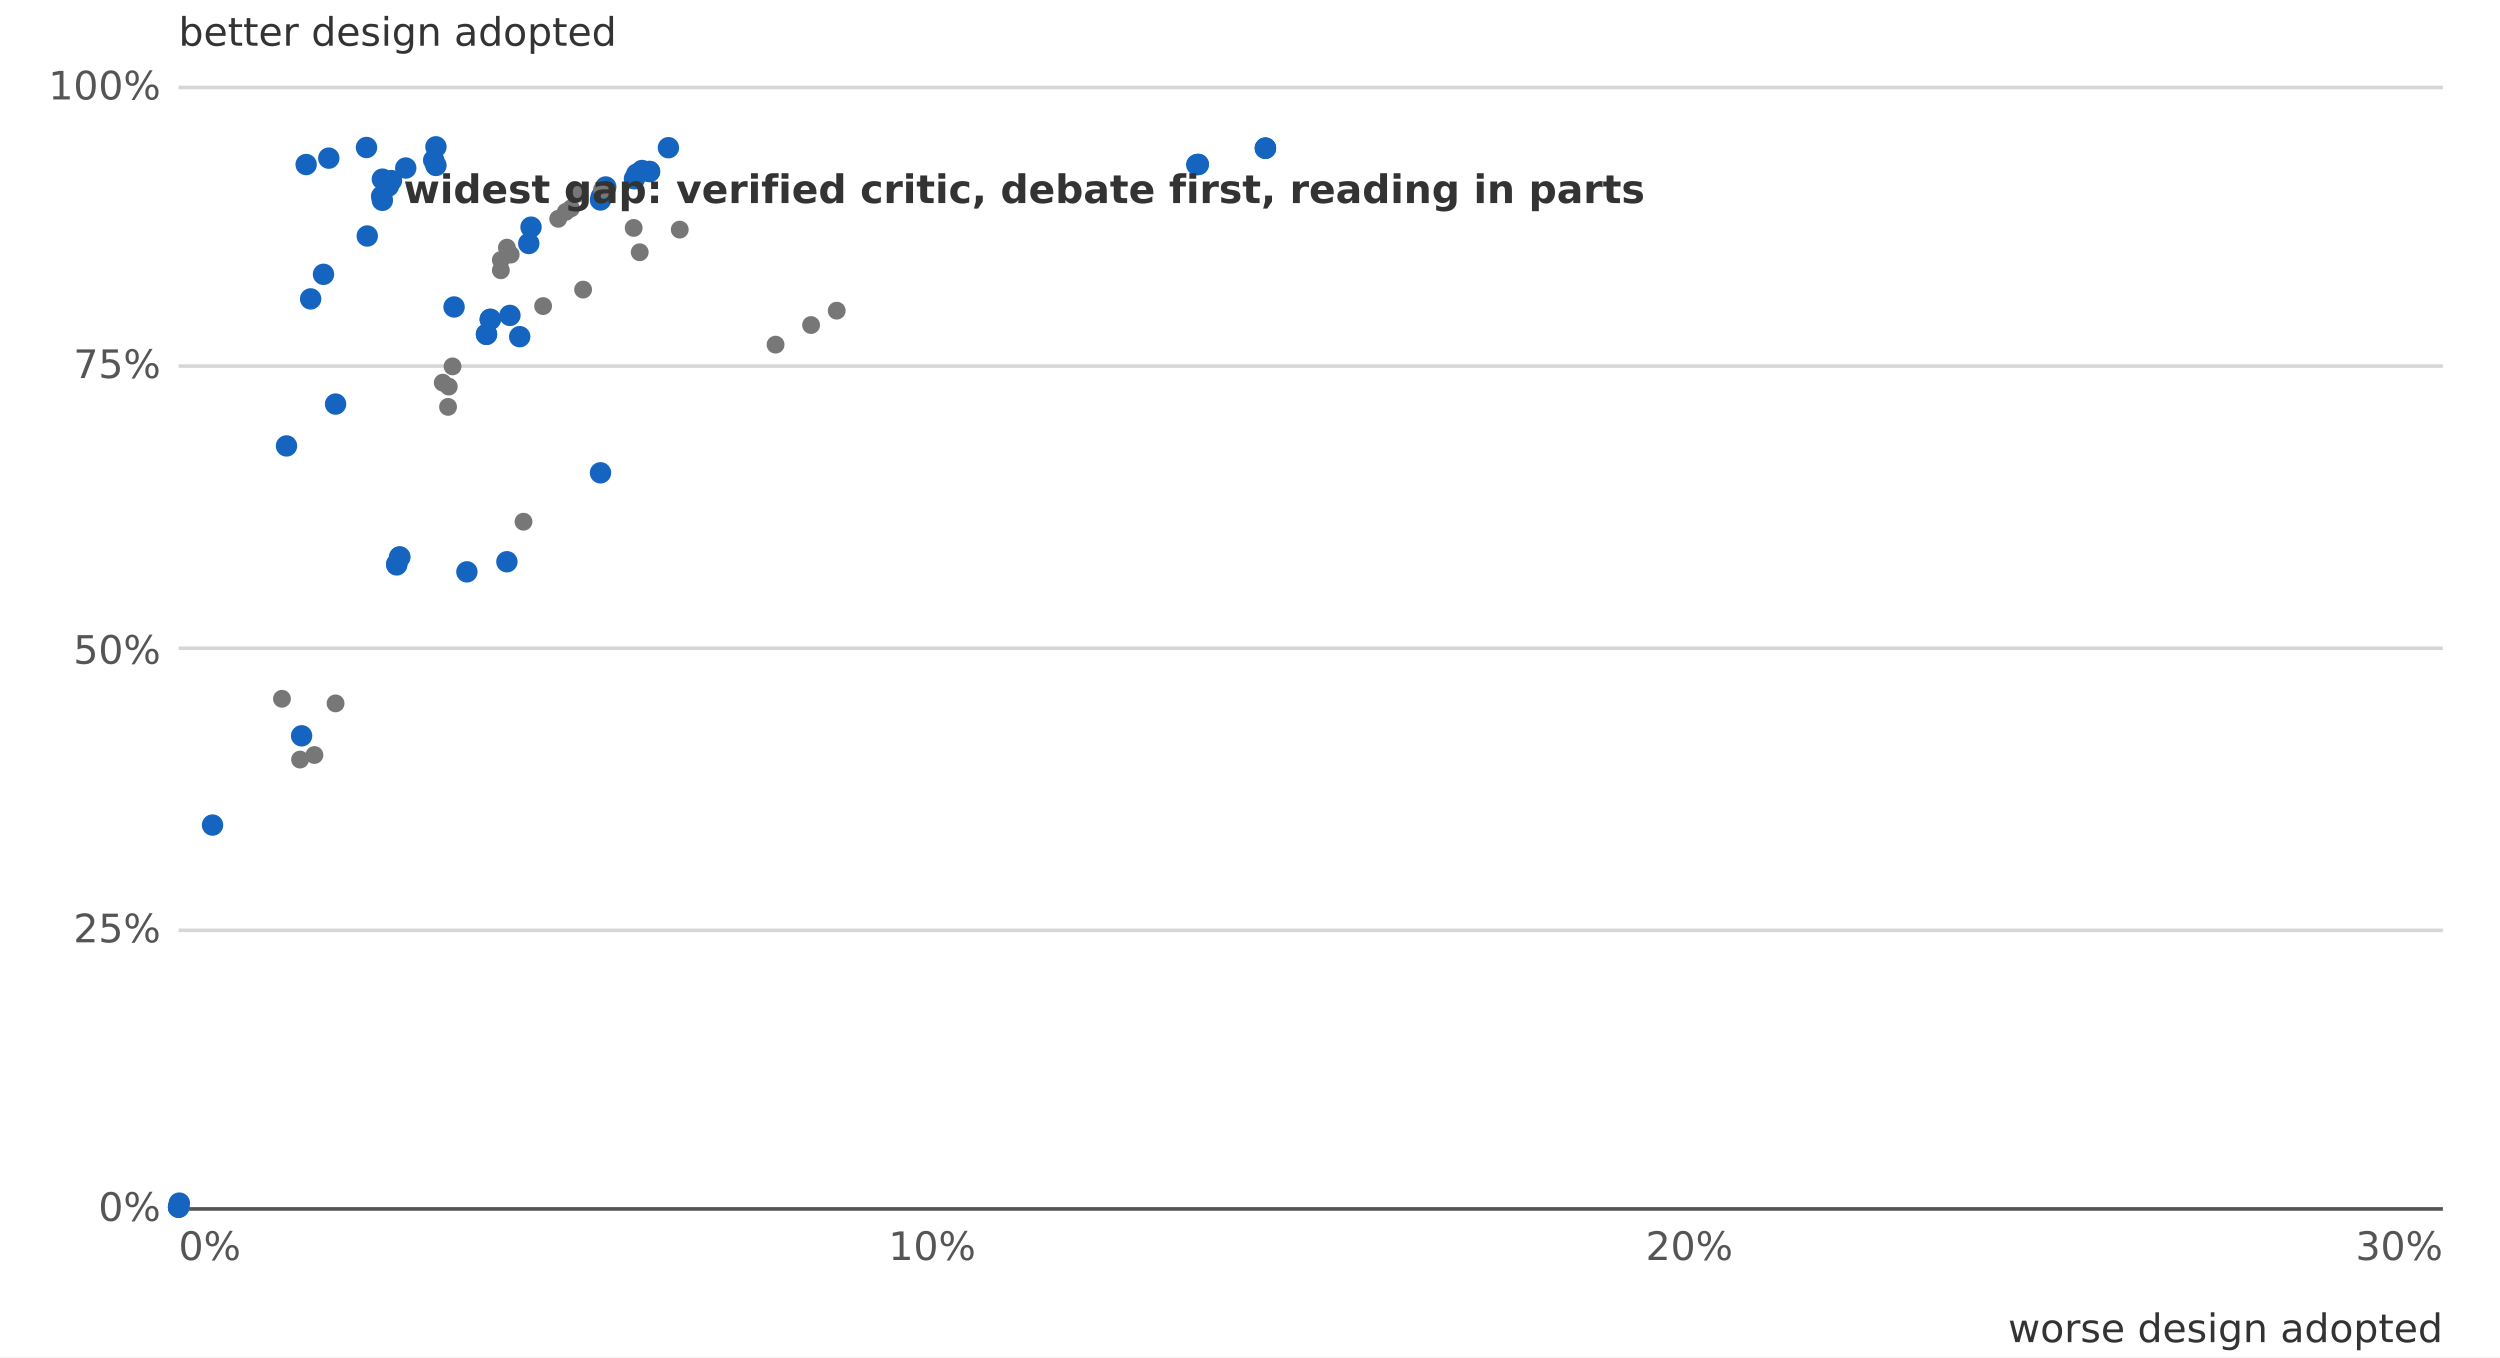
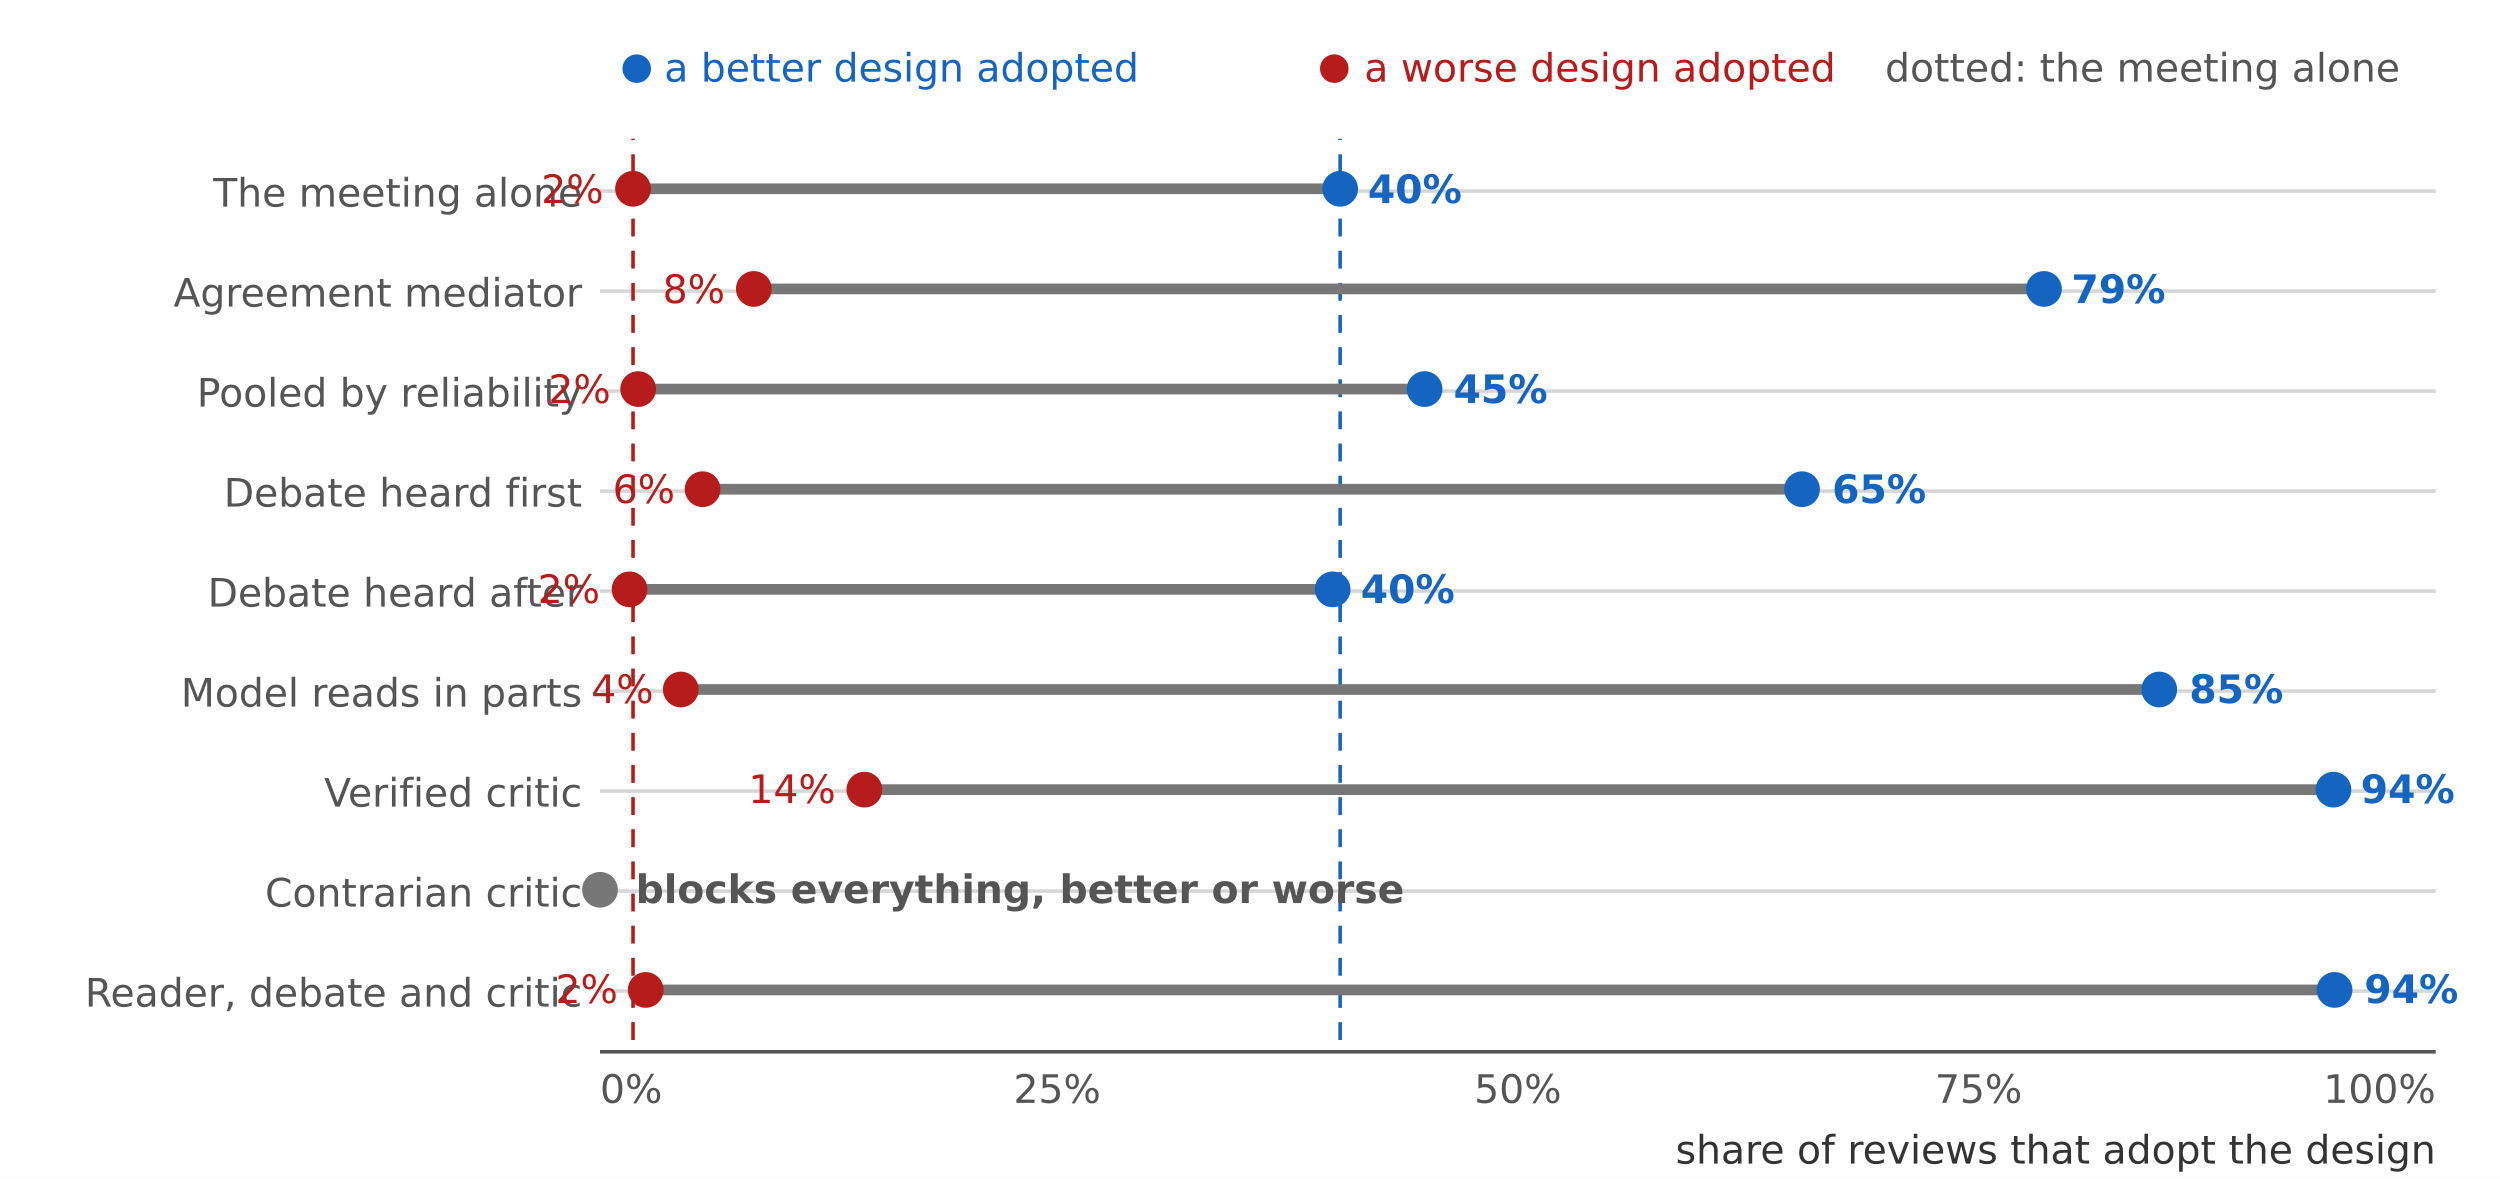
- <svg xmlns="http://www.w3.org/2000/svg" viewBox="0 0 700 380" width="700" height="380" role="img" font-family="DejaVu Sans, Helvetica, Arial, sans-serif" font-size="11">
+ <svg xmlns="http://www.w3.org/2000/svg" viewBox="0 0 700 330" width="700" height="330" role="img" font-family="DejaVu Sans, Helvetica, Arial, sans-serif" font-size="11">
  <style>.f-ink{fill:#333}.s-ink{stroke:#333}.f-sub{fill:#555}.s-sub{stroke:#555}.f-grid{fill:#d6d6d6}.s-grid{stroke:#d6d6d6}.f-a{fill:#b71c1c}.s-a{stroke:#b71c1c}.f-b{fill:#1565c0}.s-b{stroke:#1565c0}.f-c{fill:#2e7d32}.s-c{stroke:#2e7d32}.f-d{fill:#e65100}.s-d{stroke:#e65100}.f-e{fill:#6a1b9a}.s-e{stroke:#6a1b9a}.f-g{fill:#777}.s-g{stroke:#777}.f-bg{fill:#fff}.s-bg{stroke:#fff}@media (prefers-color-scheme: dark){.f-ink{fill:#ddd}.s-ink{stroke:#ddd}.f-sub{fill:#aaa}.s-sub{stroke:#aaa}.f-grid{fill:#444}.s-grid{stroke:#444}.f-a{fill:#ef9a9a}.s-a{stroke:#ef9a9a}.f-b{fill:#8ab4f8}.s-b{stroke:#8ab4f8}.f-c{fill:#81c784}.s-c{stroke:#81c784}.f-d{fill:#ffcc80}.s-d{stroke:#ffcc80}.f-e{fill:#ce93d8}.s-e{stroke:#ce93d8}.f-g{fill:#bbb}.s-g{stroke:#bbb}.f-bg{fill:#1e1e1e}.s-bg{stroke:#1e1e1e}}</style>
-   <rect x="0" y="0" width="700" height="380" class="f-bg" />
-   <path d="M50.00 338.50 H684.00" class="s-grid" fill="none" />
-   <text x="45.00" y="341.85" text-anchor="end" class="f-sub">0%</text>
-   <path d="M50.00 260.50 H684.00" class="s-grid" fill="none" />
-   <text x="45.00" y="263.85" text-anchor="end" class="f-sub">25%</text>
-   <path d="M50.00 181.50 H684.00" class="s-grid" fill="none" />
-   <text x="45.00" y="185.85" text-anchor="end" class="f-sub">50%</text>
-   <path d="M50.00 102.50 H684.00" class="s-grid" fill="none" />
-   <text x="45.00" y="105.85" text-anchor="end" class="f-sub">75%</text>
-   <path d="M50.00 24.50 H684.00" class="s-grid" fill="none" />
-   <text x="45.00" y="27.85" text-anchor="end" class="f-sub">100%</text>
-   <text x="50.00" y="352.80" text-anchor="start" class="f-sub">0%</text>
-   <text x="261.00" y="352.80" text-anchor="middle" class="f-sub">10%</text>
-   <text x="473.00" y="352.80" text-anchor="middle" class="f-sub">20%</text>
-   <text x="684.00" y="352.80" text-anchor="end" class="f-sub">30%</text>
-   <path d="M50.00 338.50 H684.00" class="s-sub" fill="none" />
-   <text x="50.00" y="12.80" text-anchor="start" class="f-ink">better design adopted</text>
-   <text x="684.00" y="375.80" text-anchor="end" class="f-ink">worse design adopted</text>
-   <circle cx="88.04" cy="211.40" r="2.5" class="f-g" />
-   <circle cx="50.00" cy="338.00" r="3" class="f-b" />
-   <circle cx="354.32" cy="41.49" r="3" class="f-b" />
-   <circle cx="168.14" cy="132.39" r="2.5" class="f-g" />
-   <circle cx="84.45" cy="206.03" r="3" class="f-b" />
-   <circle cx="181.87" cy="48.02" r="3" class="f-b" />
-   <circle cx="84.02" cy="212.68" r="2.5" class="f-g" />
-   <circle cx="50.00" cy="338.00" r="3" class="f-b" />
-   <circle cx="335.51" cy="46.04" r="3" class="f-b" />
-   <circle cx="227.10" cy="91.01" r="2.5" class="f-g" />
-   <circle cx="141.93" cy="157.29" r="3" class="f-b" />
-   <circle cx="354.32" cy="41.49" r="3" class="f-b" />
-   <circle cx="234.28" cy="86.99" r="2.5" class="f-g" />
-   <circle cx="168.14" cy="132.39" r="3" class="f-b" />
-   <circle cx="181.87" cy="48.02" r="3" class="f-b" />
-   <circle cx="217.16" cy="96.50" r="2.5" class="f-g" />
-   <circle cx="130.73" cy="160.12" r="3" class="f-b" />
-   <circle cx="335.51" cy="46.04" r="3" class="f-b" />
-   <circle cx="93.96" cy="196.95" r="2.5" class="f-g" />
-   <circle cx="50.00" cy="338.00" r="3" class="f-b" />
-   <circle cx="354.32" cy="41.49" r="3" class="f-b" />
-   <circle cx="146.58" cy="146.08" r="2.5" class="f-g" />
-   <circle cx="59.51" cy="231.02" r="3" class="f-b" />
-   <circle cx="169.61" cy="52.35" r="3" class="f-b" />
-   <circle cx="78.95" cy="195.66" r="2.5" class="f-g" />
-   <circle cx="50.21" cy="336.87" r="3" class="f-b" />
-   <circle cx="335.09" cy="46.11" r="3" class="f-b" />
-   <circle cx="125.66" cy="108.25" r="2.5" class="f-g" />
-   <circle cx="111.92" cy="155.97" r="3" class="f-b" />
-   <circle cx="177.65" cy="50.06" r="3" class="f-b" />
-   <circle cx="163.27" cy="81.09" r="2.5" class="f-g" />
-   <circle cx="93.96" cy="113.14" r="3" class="f-b" />
-   <circle cx="113.61" cy="47.05" r="3" class="f-b" />
-   <circle cx="125.45" cy="113.93" r="2.5" class="f-g" />
-   <circle cx="111.08" cy="158.17" r="3" class="f-b" />
-   <circle cx="168.14" cy="56.00" r="3" class="f-b" />
-   <circle cx="177.43" cy="63.82" r="2.5" class="f-g" />
-   <circle cx="142.78" cy="88.31" r="3" class="f-b" />
-   <circle cx="187.16" cy="41.36" r="3" class="f-b" />
-   <circle cx="190.33" cy="64.29" r="2.5" class="f-g" />
-   <circle cx="127.14" cy="85.95" r="3" class="f-b" />
-   <circle cx="121.43" cy="44.85" r="3" class="f-b" />
-   <circle cx="179.12" cy="70.63" r="2.5" class="f-g" />
-   <circle cx="145.52" cy="94.27" r="3" class="f-b" />
-   <circle cx="179.76" cy="47.74" r="3" class="f-b" />
-   <circle cx="126.71" cy="102.59" r="2.5" class="f-g" />
-   <circle cx="111.92" cy="155.97" r="3" class="f-b" />
-   <circle cx="178.28" cy="48.74" r="3" class="f-b" />
-   <circle cx="152.07" cy="85.70" r="2.5" class="f-g" />
-   <circle cx="80.22" cy="124.86" r="3" class="f-b" />
-   <circle cx="107.06" cy="50.16" r="3" class="f-b" />
-   <circle cx="123.97" cy="107.15" r="2.5" class="f-g" />
-   <circle cx="111.08" cy="157.92" r="3" class="f-b" />
-   <circle cx="168.35" cy="55.09" r="3" class="f-b" />
-   <circle cx="142.99" cy="71.29" r="2.5" class="f-g" />
-   <circle cx="137.28" cy="89.41" r="3" class="f-b" />
-   <circle cx="108.75" cy="52.10" r="3" class="f-b" />
-   <circle cx="158.41" cy="59.33" r="2.5" class="f-g" />
-   <circle cx="90.58" cy="76.81" r="3" class="f-b" />
-   <circle cx="92.06" cy="44.28" r="3" class="f-b" />
-   <circle cx="140.24" cy="75.68" r="2.5" class="f-g" />
-   <circle cx="136.22" cy="93.61" r="3" class="f-b" />
-   <circle cx="107.06" cy="56.09" r="3" class="f-b" />
-   <circle cx="161.80" cy="54.21" r="2.5" class="f-g" />
-   <circle cx="148.69" cy="63.60" r="3" class="f-b" />
-   <circle cx="122.06" cy="41.11" r="3" class="f-b" />
-   <circle cx="168.56" cy="53.11" r="2.5" class="f-g" />
-   <circle cx="102.83" cy="66.08" r="3" class="f-b" />
-   <circle cx="102.62" cy="41.30" r="3" class="f-b" />
-   <circle cx="159.89" cy="58.35" r="2.5" class="f-g" />
-   <circle cx="148.06" cy="68.18" r="3" class="f-b" />
-   <circle cx="122.06" cy="46.33" r="3" class="f-b" />
-   <circle cx="141.93" cy="69.34" r="2.5" class="f-g" />
-   <circle cx="137.28" cy="89.41" r="3" class="f-b" />
-   <circle cx="109.60" cy="50.56" r="3" class="f-b" />
-   <circle cx="156.30" cy="61.27" r="2.5" class="f-g" />
-   <circle cx="86.98" cy="83.69" r="3" class="f-b" />
-   <circle cx="85.72" cy="46.07" r="3" class="f-b" />
-   <circle cx="140.24" cy="72.80" r="2.5" class="f-g" />
-   <circle cx="136.22" cy="93.61" r="3" class="f-b" />
-   <circle cx="106.85" cy="54.96" r="3" class="f-b" />
-   <text x="113.00" y="56.85" text-anchor="start" class="f-ink" font-weight="bold">widest gap: verified critic, debate first, reading in parts</text>
+   <rect x="0" y="0" width="700" height="330" class="f-bg" />
+   <path d="M168.00 53.50 H682.00" class="s-grid" fill="none" />
+   <text x="163.00" y="57.85" text-anchor="end" class="f-sub">The meeting alone</text>
+   <path d="M168.00 81.50 H682.00" class="s-grid" fill="none" />
+   <text x="163.00" y="85.85" text-anchor="end" class="f-sub">Agreement mediator</text>
+   <path d="M168.00 109.50 H682.00" class="s-grid" fill="none" />
+   <text x="163.00" y="113.85" text-anchor="end" class="f-sub">Pooled by reliability</text>
+   <path d="M168.00 137.50 H682.00" class="s-grid" fill="none" />
+   <text x="163.00" y="141.85" text-anchor="end" class="f-sub">Debate heard first</text>
+   <path d="M168.00 165.50 H682.00" class="s-grid" fill="none" />
+   <text x="163.00" y="169.85" text-anchor="end" class="f-sub">Debate heard after</text>
+   <path d="M168.00 193.50 H682.00" class="s-grid" fill="none" />
+   <text x="163.00" y="197.85" text-anchor="end" class="f-sub">Model reads in parts</text>
+   <path d="M168.00 221.50 H682.00" class="s-grid" fill="none" />
+   <text x="163.00" y="225.85" text-anchor="end" class="f-sub">Verified critic</text>
+   <path d="M168.00 249.50 H682.00" class="s-grid" fill="none" />
+   <text x="163.00" y="253.85" text-anchor="end" class="f-sub">Contrarian critic</text>
+   <path d="M168.00 277.50 H682.00" class="s-grid" fill="none" />
+   <text x="163.00" y="281.85" text-anchor="end" class="f-sub">Reader, debate and critic</text>
+   <text x="168.00" y="308.80" text-anchor="start" class="f-sub">0%</text>
+   <text x="296.00" y="308.80" text-anchor="middle" class="f-sub">25%</text>
+   <text x="425.00" y="308.80" text-anchor="middle" class="f-sub">50%</text>
+   <text x="554.00" y="308.80" text-anchor="middle" class="f-sub">75%</text>
+   <text x="682.00" y="308.80" text-anchor="end" class="f-sub">100%</text>
+   <path d="M168.00 294.50 H682.00" class="s-sub" fill="none" />
+   <text x="168.00" y="12.80" text-anchor="start" class="f-ink" />
+   <text x="682.00" y="325.80" text-anchor="end" class="f-ink">share of reviews that adopt the design</text>
+   <path d="M375.24 291.20 L375.24 38.84" class="s-b" fill="none" stroke-width="1" stroke-dasharray="5 4" />
+   <path d="M177.25 291.20 L177.25 38.84" class="s-a" fill="none" stroke-width="1" stroke-dasharray="5 4" />
+   <circle cx="178.28" cy="19.22" r="4" class="f-b" />
+   <text x="186.00" y="22.85" text-anchor="start" class="f-b">a better design adopted</text>
+   <circle cx="373.60" cy="19.22" r="4" class="f-a" />
+   <text x="382.00" y="22.85" text-anchor="start" class="f-a">a worse design adopted</text>
+   <text x="672.00" y="22.85" text-anchor="end" class="f-sub">dotted: the meeting alone</text>
+   <path d="M177.25 52.86 L375.24 52.86" class="s-g" fill="none" stroke-width="3" />
+   <circle cx="177.25" cy="52.86" r="5" class="f-a" />
+   <circle cx="375.24" cy="52.86" r="5" class="f-b" />
+   <text x="383.00" y="56.85" text-anchor="start" class="f-b" font-weight="bold">40%</text>
+   <text x="169.00" y="56.85" text-anchor="end" class="f-a">2%</text>
+   <path d="M211.07 80.90 L572.31 80.90" class="s-g" fill="none" stroke-width="3" />
+   <circle cx="211.07" cy="80.90" r="5" class="f-a" />
+   <circle cx="572.31" cy="80.90" r="5" class="f-b" />
+   <text x="580.00" y="84.85" text-anchor="start" class="f-b" font-weight="bold">79%</text>
+   <text x="203.00" y="84.85" text-anchor="end" class="f-a">8%</text>
+   <path d="M178.69 108.94 L398.89 108.94" class="s-g" fill="none" stroke-width="3" />
+   <circle cx="178.69" cy="108.94" r="5" class="f-a" />
+   <circle cx="398.89" cy="108.94" r="5" class="f-b" />
+   <text x="407.00" y="112.85" text-anchor="start" class="f-b" font-weight="bold">45%</text>
+   <text x="171.00" y="112.85" text-anchor="end" class="f-a">2%</text>
+   <path d="M196.73 136.98 L504.57 136.98" class="s-g" fill="none" stroke-width="3" />
+   <circle cx="196.73" cy="136.98" r="5" class="f-a" />
+   <circle cx="504.57" cy="136.98" r="5" class="f-b" />
+   <text x="513.00" y="140.85" text-anchor="start" class="f-b" font-weight="bold">65%</text>
+   <text x="189.00" y="140.85" text-anchor="end" class="f-a">6%</text>
+   <path d="M176.28 165.02 L373.14 165.02" class="s-g" fill="none" stroke-width="3" />
+   <circle cx="176.28" cy="165.02" r="5" class="f-a" />
+   <circle cx="373.14" cy="165.02" r="5" class="f-b" />
+   <text x="381.00" y="168.85" text-anchor="start" class="f-b" font-weight="bold">40%</text>
+   <text x="168.00" y="168.85" text-anchor="end" class="f-a">2%</text>
+   <path d="M190.62 193.06 L604.59 193.06" class="s-g" fill="none" stroke-width="3" />
+   <circle cx="190.62" cy="193.06" r="5" class="f-a" />
+   <circle cx="604.59" cy="193.06" r="5" class="f-b" />
+   <text x="613.00" y="196.85" text-anchor="start" class="f-b" font-weight="bold">85%</text>
+   <text x="183.00" y="196.85" text-anchor="end" class="f-a">4%</text>
+   <path d="M242.02 221.10 L653.37 221.10" class="s-g" fill="none" stroke-width="3" />
+   <circle cx="242.02" cy="221.10" r="5" class="f-a" />
+   <circle cx="653.37" cy="221.10" r="5" class="f-b" />
+   <text x="661.00" y="224.85" text-anchor="start" class="f-b" font-weight="bold">94%</text>
+   <text x="234.00" y="224.85" text-anchor="end" class="f-a">14%</text>
+   <circle cx="168.00" cy="249.14" r="5" class="f-g" />
+   <text x="178.00" y="252.85" text-anchor="start" class="f-sub" font-weight="bold">blocks everything, better or worse</text>
+   <path d="M180.80 277.18 L653.68 277.18" class="s-g" fill="none" stroke-width="3" />
+   <circle cx="180.80" cy="277.18" r="5" class="f-a" />
+   <circle cx="653.68" cy="277.18" r="5" class="f-b" />
+   <text x="662.00" y="280.85" text-anchor="start" class="f-b" font-weight="bold">94%</text>
+   <text x="173.00" y="280.85" text-anchor="end" class="f-a">2%</text>
</svg>
